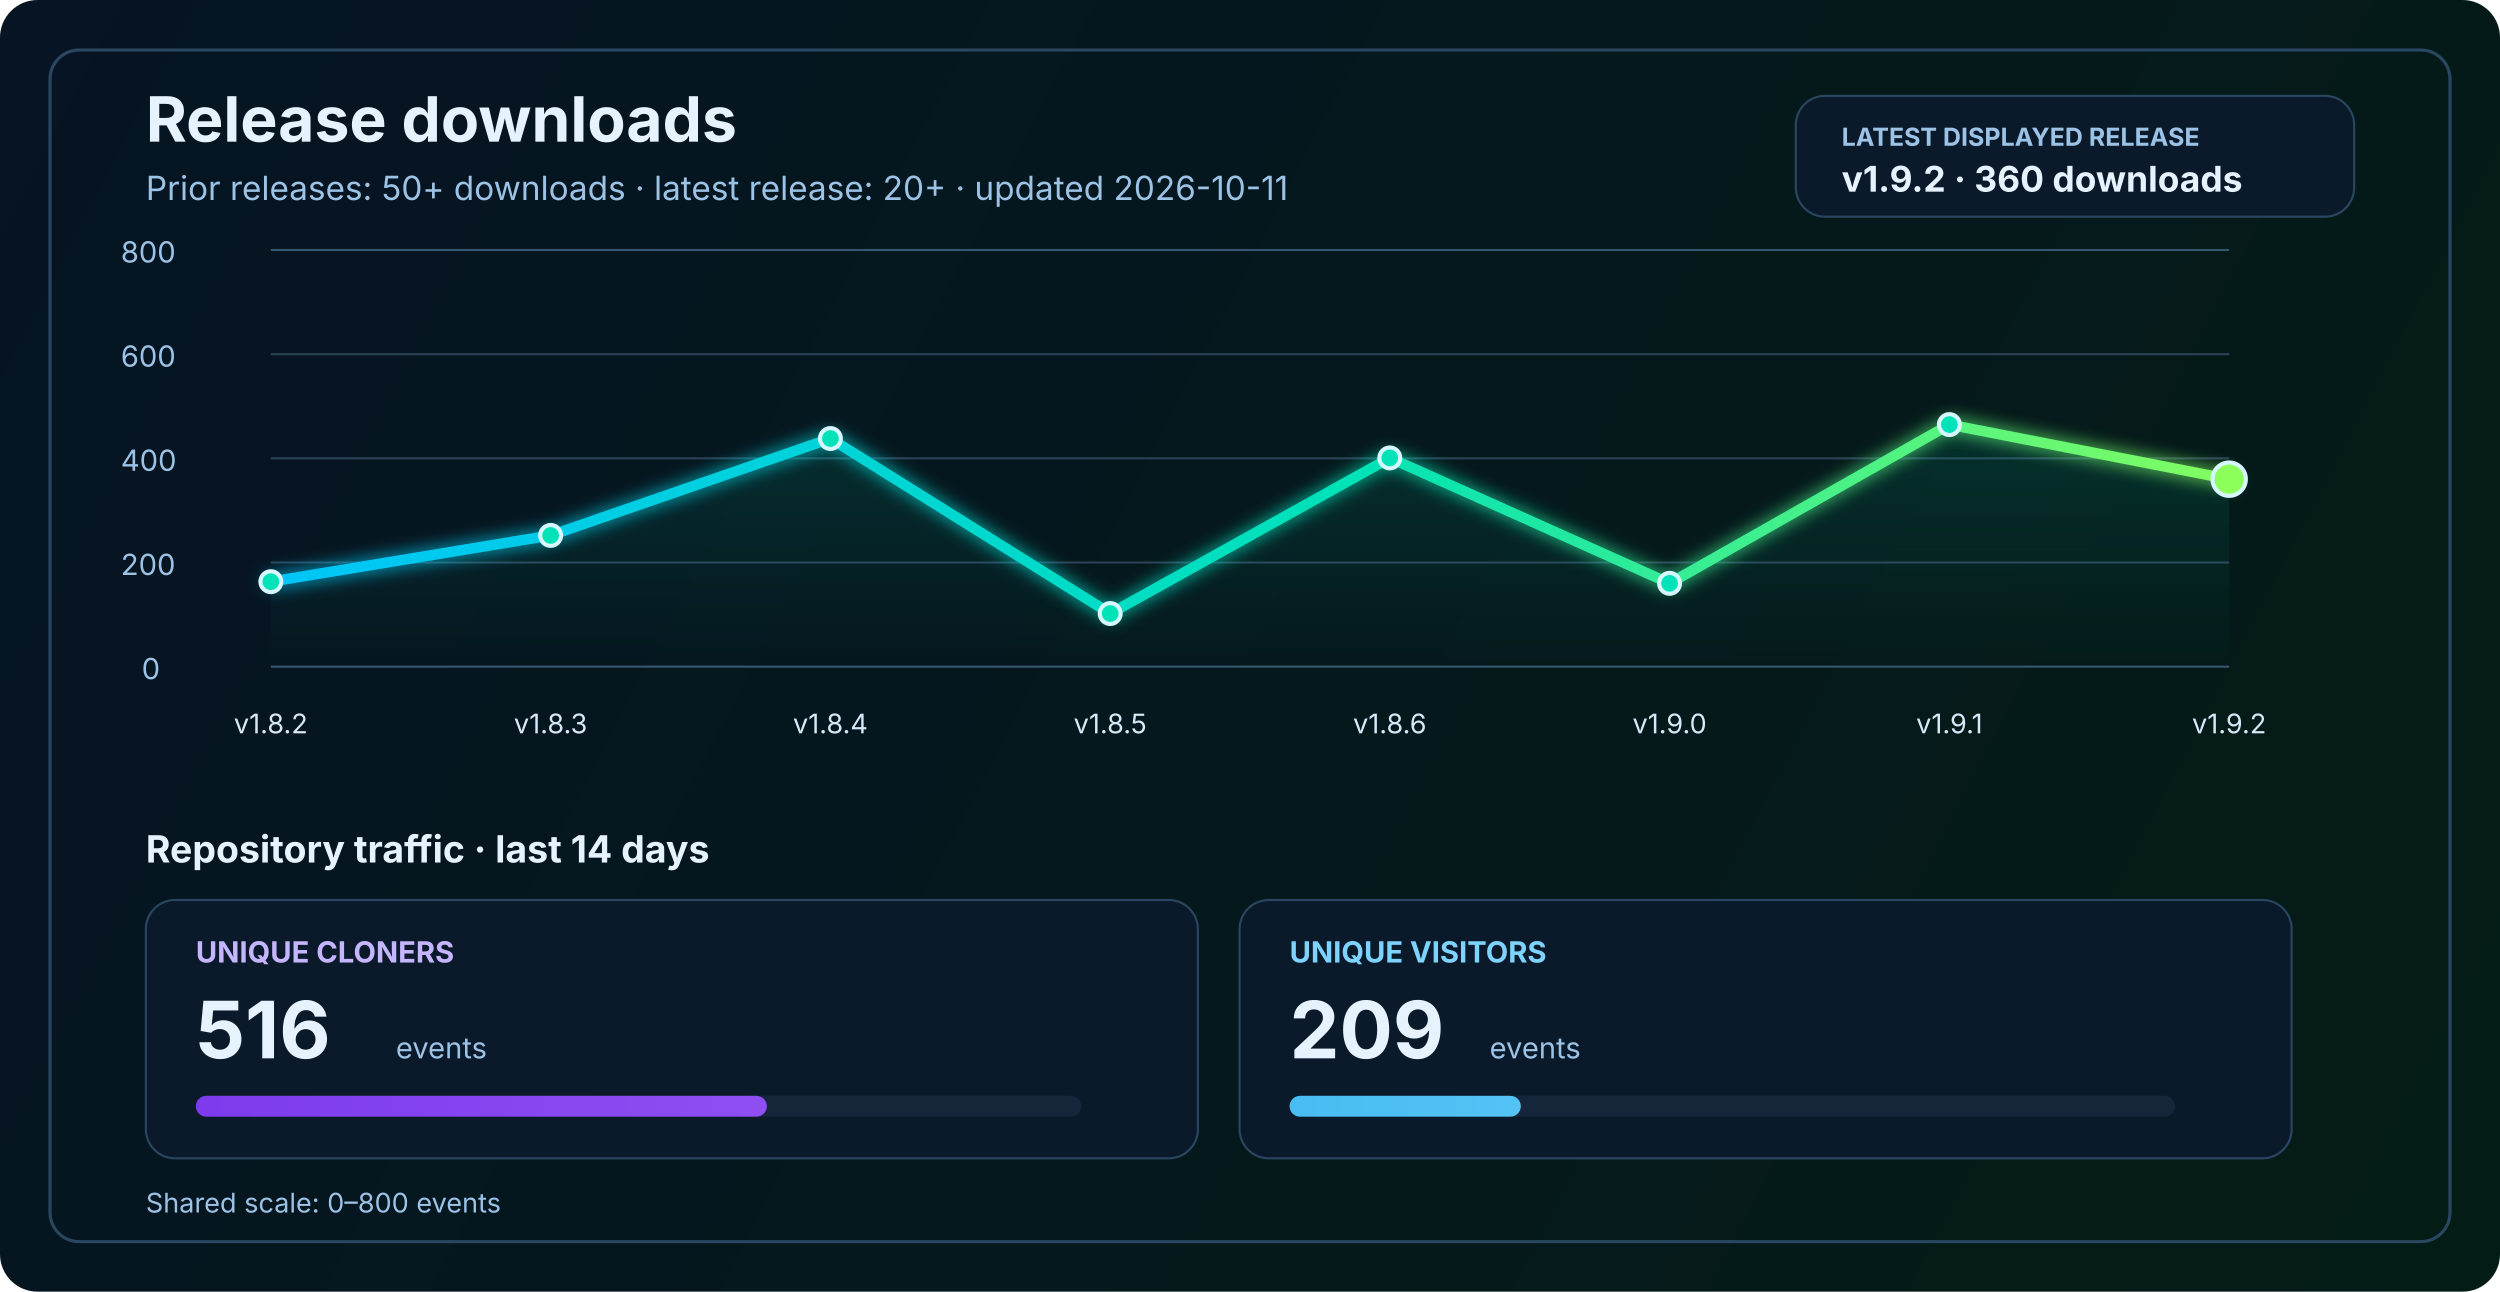
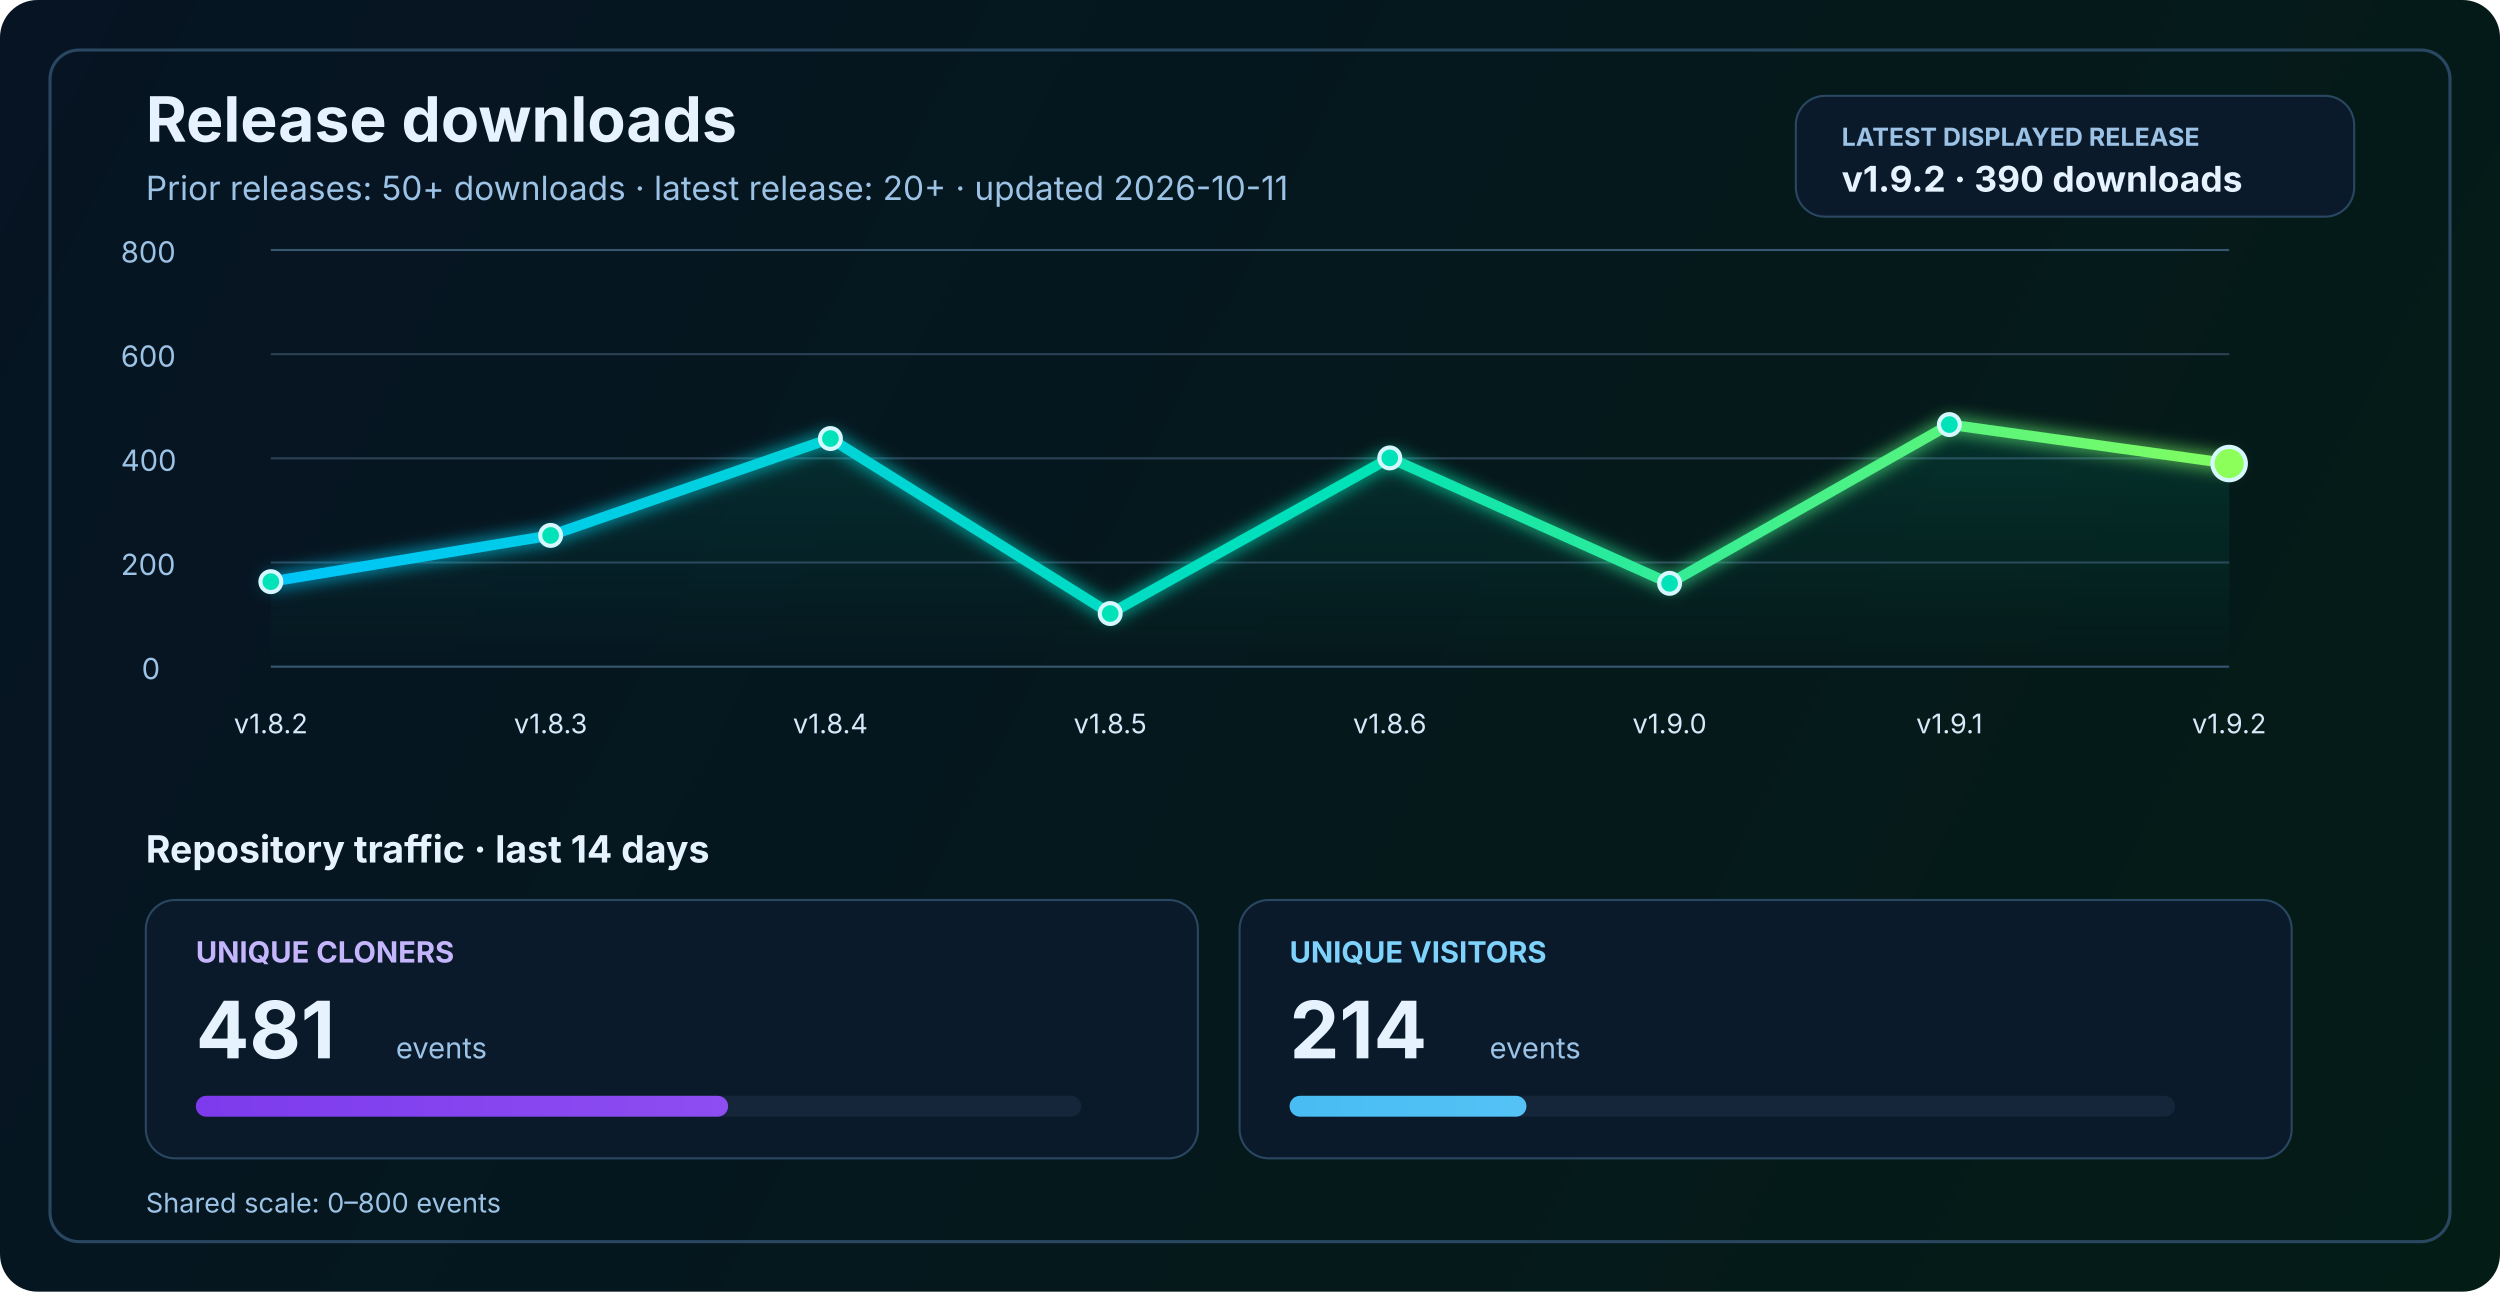
<svg xmlns="http://www.w3.org/2000/svg" width="1200" height="620" viewBox="0 0 1200 620" fill="none" role="img" aria-labelledby="title desc">
  <defs>
    <linearGradient id="bg" x1="0" y1="0" x2="1200" y2="620" gradientUnits="userSpaceOnUse">
      <stop stop-color="#061423" />
      <stop offset="1" stop-color="#041C16" />
    </linearGradient>
    <linearGradient id="line" x1="130" y1="86" x2="1070" y2="340" gradientUnits="userSpaceOnUse">
      <stop stop-color="#00C2FF" />
      <stop offset="0.55" stop-color="#00E2B8" />
      <stop offset="1" stop-color="#8CFF5A" />
    </linearGradient>
    <linearGradient id="area" x1="0" y1="120" x2="0" y2="320" gradientUnits="userSpaceOnUse">
      <stop stop-color="#00E2B8" stop-opacity="0.20" />
      <stop offset="1" stop-color="#00E2B8" stop-opacity="0" />
    </linearGradient>
    <linearGradient id="cloneFill" x1="86" y1="450" x2="1110" y2="450" gradientUnits="userSpaceOnUse">
      <stop stop-color="#7C3AED" />
      <stop offset="1" stop-color="#C084FC" />
    </linearGradient>
    <linearGradient id="viewFill" x1="86" y1="482" x2="1110" y2="482" gradientUnits="userSpaceOnUse">
      <stop stop-color="#0EA5E9" />
      <stop offset="1" stop-color="#7DD3FC" />
    </linearGradient>
    <filter id="glow" x="-50%" y="-50%" width="200%" height="200%">
      <feGaussianBlur stdDeviation="4" result="blur" />
      <feMerge>
        <feMergeNode in="blur" />
        <feMergeNode in="SourceGraphic" />
      </feMerge>
    </filter>
  </defs>
  <rect width="1200" height="620" rx="18" fill="url(#bg)" />
  <rect x="24" y="24" width="1152" height="572" rx="14" stroke="#2A4762" stroke-width="1.5" />
  <text x="70" y="68" fill="#E6F3FF" font-size="30" font-family="SF Pro Display, -apple-system, BlinkMacSystemFont, Segoe UI, sans-serif" font-weight="700">Release downloads</text>
  <text x="70" y="96" fill="#9CC3E6" font-size="16" font-family="SF Pro Text, -apple-system, BlinkMacSystemFont, Segoe UI, sans-serif">Prior releases: 50+ downloads · latest release: 20+ · updated 2026-10-11</text>
  <rect x="862" y="46" width="268" height="58" rx="14" fill="#0A1A2B" stroke="#2A4762" stroke-width="1" />
  <text x="884" y="70" fill="#9CC3E6" font-size="12" font-family="SF Pro Text, -apple-system, BlinkMacSystemFont, Segoe UI, sans-serif" font-weight="700">LATEST DISPLAYED RELEASE</text>
-   <text x="884" y="92" fill="#E6F3FF" font-size="17" font-family="SF Pro Text, -apple-system, BlinkMacSystemFont, Segoe UI, sans-serif" font-weight="700">v1.9.2 · 360 downloads</text>
+   <text x="884" y="92" fill="#E6F3FF" font-size="17" font-family="SF Pro Text, -apple-system, BlinkMacSystemFont, Segoe UI, sans-serif" font-weight="700">v1.9.2 · 390 downloads</text>
  <line x1="130" y1="320.0" x2="1070" y2="320.0" stroke="#37566F" stroke-width="1" />
  <line x1="130" y1="270.0" x2="1070" y2="270.0" stroke="#2B4255" stroke-width="1" />
  <line x1="130" y1="220.0" x2="1070" y2="220.0" stroke="#2B4255" stroke-width="1" />
  <line x1="130" y1="170.0" x2="1070" y2="170.0" stroke="#2B4255" stroke-width="1" />
  <line x1="130" y1="120.0" x2="1070" y2="120.0" stroke="#37566F" stroke-width="1" />
  <text x="68" y="326.0" fill="#9CC3E6" font-size="14" font-family="SF Pro Text, -apple-system, BlinkMacSystemFont, Segoe UI, sans-serif">0</text>
  <text x="58" y="276.0" fill="#9CC3E6" font-size="14" font-family="SF Pro Text, -apple-system, BlinkMacSystemFont, Segoe UI, sans-serif">200</text>
  <text x="58" y="226.0" fill="#9CC3E6" font-size="14" font-family="SF Pro Text, -apple-system, BlinkMacSystemFont, Segoe UI, sans-serif">400</text>
  <text x="58" y="176.0" fill="#9CC3E6" font-size="14" font-family="SF Pro Text, -apple-system, BlinkMacSystemFont, Segoe UI, sans-serif">600</text>
  <text x="58" y="126.0" fill="#9CC3E6" font-size="14" font-family="SF Pro Text, -apple-system, BlinkMacSystemFont, Segoe UI, sans-serif">800</text>
-   <path d="M 130.0 279.2 L 264.3 257.0 L 398.6 210.5 L 532.9 294.5 L 667.1 219.8 L 801.4 280.0 L 935.7 203.8 L 1070.0 230.0 L 1070 320 L 130 320 Z" fill="url(#area)" />
-   <polyline points="130.0,279.2 264.3,257.0 398.6,210.5 532.9,294.5 667.1,219.8 801.4,280.0 935.7,203.8 1070.0,230.0" fill="none" stroke="url(#line)" stroke-width="5" stroke-linecap="round" stroke-linejoin="round" filter="url(#glow)" />
+   <path d="M 130.0 279.2 L 264.3 257.0 L 398.6 210.5 L 532.9 294.5 L 667.1 219.8 L 801.4 280.0 L 935.7 203.8 L 1070.0 222.5 L 1070 320 L 130 320 Z" fill="url(#area)" />
+   <polyline points="130.0,279.2 264.3,257.0 398.6,210.5 532.9,294.5 667.1,219.8 801.4,280.0 935.7,203.8 1070.0,222.5" fill="none" stroke="url(#line)" stroke-width="5" stroke-linecap="round" stroke-linejoin="round" filter="url(#glow)" />
  <circle cx="130.0" cy="279.2" r="5" fill="#00E2B8" stroke="#D7F7FF" stroke-width="2" />
  <circle cx="264.3" cy="257.0" r="5" fill="#00E2B8" stroke="#D7F7FF" stroke-width="2" />
  <circle cx="398.6" cy="210.5" r="5" fill="#00E2B8" stroke="#D7F7FF" stroke-width="2" />
  <circle cx="532.9" cy="294.5" r="5" fill="#00E2B8" stroke="#D7F7FF" stroke-width="2" />
  <circle cx="667.1" cy="219.8" r="5" fill="#00E2B8" stroke="#D7F7FF" stroke-width="2" />
  <circle cx="801.4" cy="280.0" r="5" fill="#00E2B8" stroke="#D7F7FF" stroke-width="2" />
  <circle cx="935.7" cy="203.8" r="5" fill="#00E2B8" stroke="#D7F7FF" stroke-width="2" />
-   <circle cx="1070.0" cy="230.0" r="8" fill="#8CFF5A" stroke="#D7F7FF" stroke-width="2" />
+   <circle cx="1070.0" cy="222.5" r="8" fill="#8CFF5A" stroke="#D7F7FF" stroke-width="2" />
  <text x="130.0" y="352" text-anchor="middle" fill="#D7E8F8" font-size="13" font-family="SF Pro Text, -apple-system, BlinkMacSystemFont, Segoe UI, sans-serif">v1.8.2</text>
  <text x="264.3" y="352" text-anchor="middle" fill="#D7E8F8" font-size="13" font-family="SF Pro Text, -apple-system, BlinkMacSystemFont, Segoe UI, sans-serif">v1.8.3</text>
  <text x="398.6" y="352" text-anchor="middle" fill="#D7E8F8" font-size="13" font-family="SF Pro Text, -apple-system, BlinkMacSystemFont, Segoe UI, sans-serif">v1.8.4</text>
  <text x="532.9" y="352" text-anchor="middle" fill="#D7E8F8" font-size="13" font-family="SF Pro Text, -apple-system, BlinkMacSystemFont, Segoe UI, sans-serif">v1.8.5</text>
  <text x="667.1" y="352" text-anchor="middle" fill="#D7E8F8" font-size="13" font-family="SF Pro Text, -apple-system, BlinkMacSystemFont, Segoe UI, sans-serif">v1.8.6</text>
  <text x="801.4" y="352" text-anchor="middle" fill="#D7E8F8" font-size="13" font-family="SF Pro Text, -apple-system, BlinkMacSystemFont, Segoe UI, sans-serif">v1.9.0</text>
  <text x="935.7" y="352" text-anchor="middle" fill="#D7E8F8" font-size="13" font-family="SF Pro Text, -apple-system, BlinkMacSystemFont, Segoe UI, sans-serif">v1.9.1</text>
  <text x="1070.0" y="352" text-anchor="middle" fill="#D7E8F8" font-size="13" font-family="SF Pro Text, -apple-system, BlinkMacSystemFont, Segoe UI, sans-serif">v1.9.2</text>
  <text x="70" y="414" fill="#E6F3FF" font-size="18" font-family="SF Pro Text, -apple-system, BlinkMacSystemFont, Segoe UI, sans-serif" font-weight="700">Repository traffic · last 14 days</text>
  <rect x="70" y="432" width="505" height="124" rx="14" fill="#0A1A2B" stroke="#2A4762" stroke-width="1" />
  <text x="94" y="462" fill="#C4B5FD" font-size="14" font-family="SF Pro Text, -apple-system, BlinkMacSystemFont, Segoe UI, sans-serif" font-weight="700">UNIQUE CLONERS</text>
-   <text x="94" y="508" fill="#E6F3FF" font-size="38" font-family="SF Pro Display, -apple-system, BlinkMacSystemFont, Segoe UI, sans-serif" font-weight="700">516</text>
+   <text x="94" y="508" fill="#E6F3FF" font-size="38" font-family="SF Pro Display, -apple-system, BlinkMacSystemFont, Segoe UI, sans-serif" font-weight="700">481</text>
  <text x="190" y="508" fill="#9CC3E6" font-size="14" font-family="SF Pro Text, -apple-system, BlinkMacSystemFont, Segoe UI, sans-serif">events</text>
  <rect x="94" y="526" width="425" height="10" rx="5" fill="#15263A" />
-   <rect x="94" y="526" width="274.1" height="10" rx="5" fill="url(#cloneFill)" />
+   <rect x="94" y="526" width="255.5" height="10" rx="5" fill="url(#cloneFill)" />
  <rect x="595" y="432" width="505" height="124" rx="14" fill="#0A1A2B" stroke="#2A4762" stroke-width="1" />
  <text x="619" y="462" fill="#7DD3FC" font-size="14" font-family="SF Pro Text, -apple-system, BlinkMacSystemFont, Segoe UI, sans-serif" font-weight="700">UNIQUE VISITORS</text>
-   <text x="619" y="508" fill="#E6F3FF" font-size="38" font-family="SF Pro Display, -apple-system, BlinkMacSystemFont, Segoe UI, sans-serif" font-weight="700">209</text>
+   <text x="619" y="508" fill="#E6F3FF" font-size="38" font-family="SF Pro Display, -apple-system, BlinkMacSystemFont, Segoe UI, sans-serif" font-weight="700">214</text>
  <text x="715" y="508" fill="#9CC3E6" font-size="14" font-family="SF Pro Text, -apple-system, BlinkMacSystemFont, Segoe UI, sans-serif">events</text>
  <rect x="619" y="526" width="425" height="10" rx="5" fill="#15263A" />
-   <rect x="619" y="526" width="111.0" height="10" rx="5" fill="url(#viewFill)" />
+   <rect x="619" y="526" width="113.7" height="10" rx="5" fill="url(#viewFill)" />
  <text x="70" y="582" fill="#9CC3E6" font-size="13" font-family="SF Pro Text, -apple-system, BlinkMacSystemFont, Segoe UI, sans-serif">Shared scale: 0–800 events</text>
</svg>
